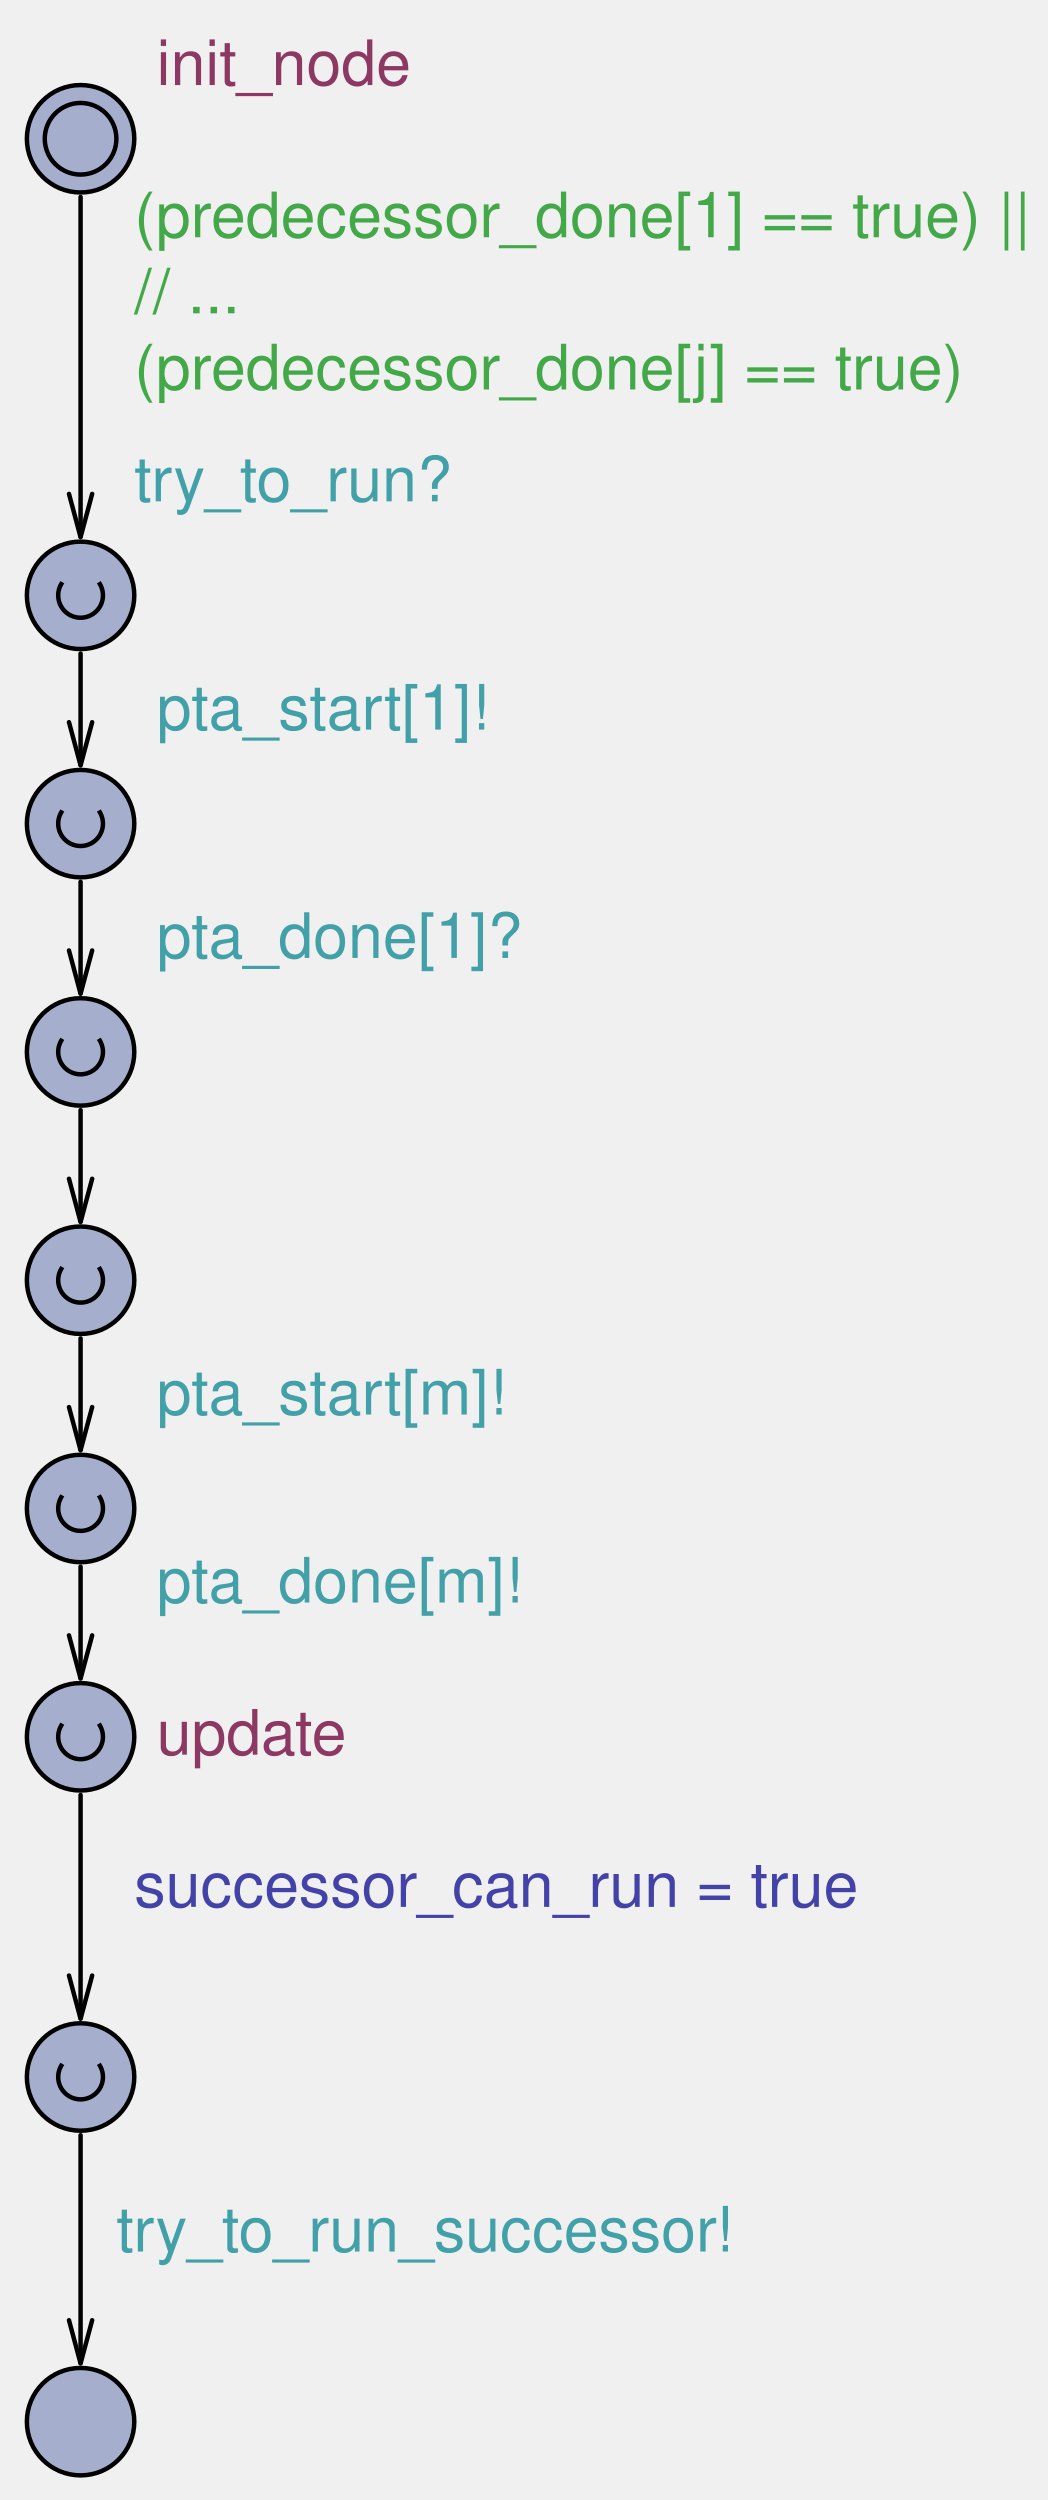
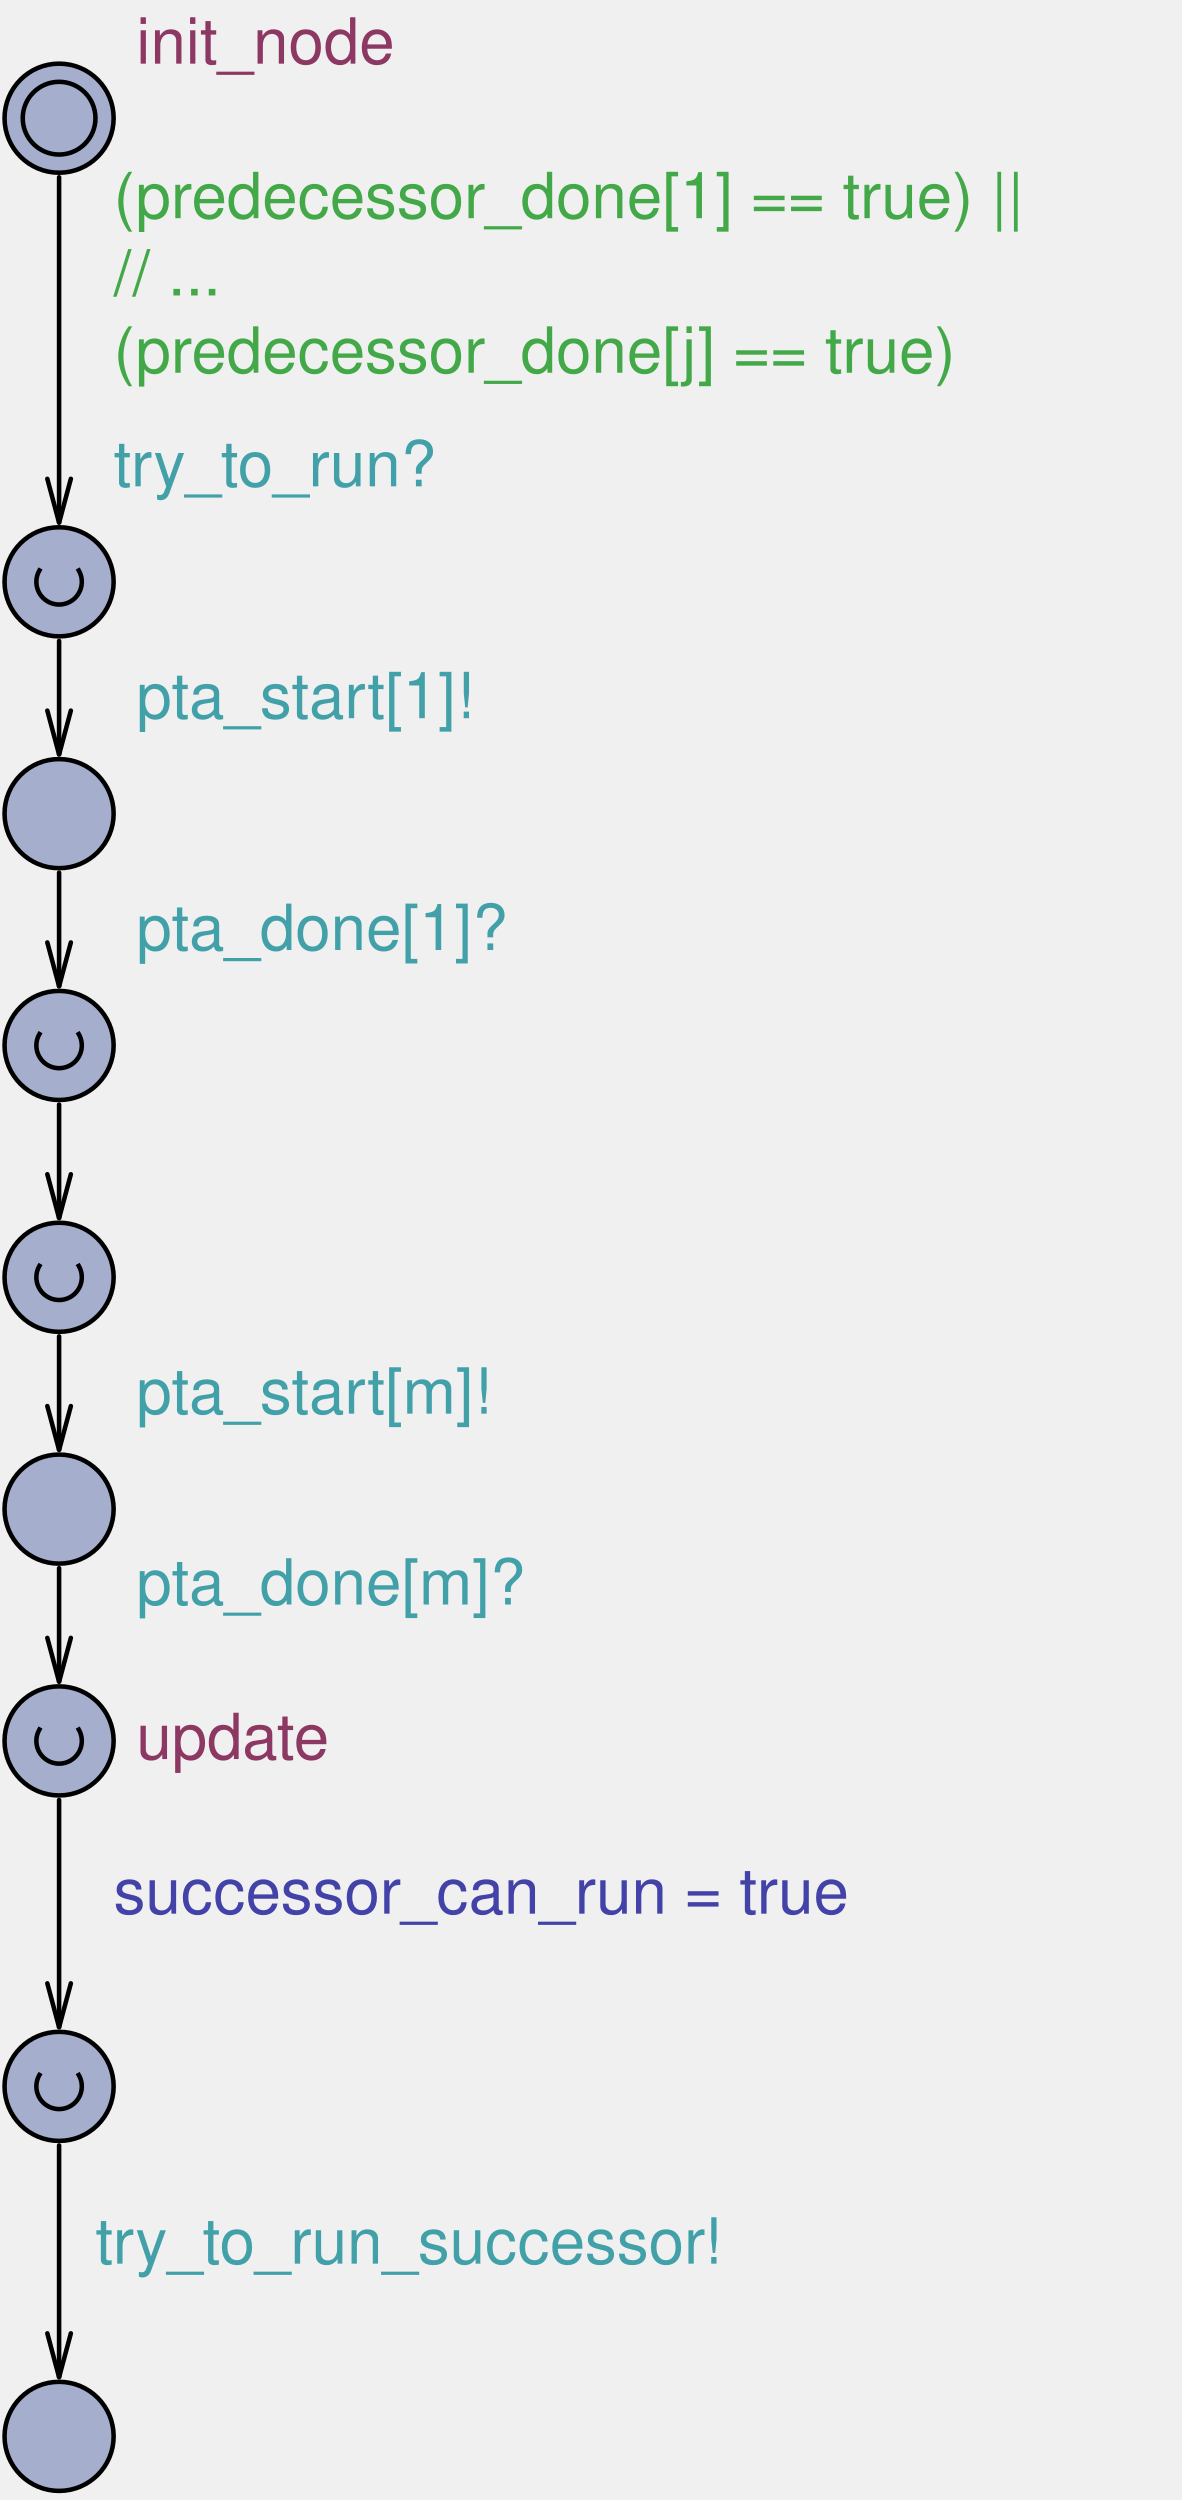
- <svg xmlns="http://www.w3.org/2000/svg" version="1.1" x="0px" y="0px" width="233.925" height="558.5" viewBox="0 0 233.925 558.5" id="svg6215">
-   <defs id="defs6219" />
-   <g stroke-miterlimit="10" id="g6213" style="stroke-width:1;stroke-linecap:square;stroke-linejoin:miter;stroke-miterlimit:10;stroke-dasharray:none;stroke-dashoffset:0" transform="translate(5,5)">
-     <g id="g5887" style="fill:#ffffff;fill-opacity:1;fill-rule:nonzero;stroke:none">
-       <path d="M 0,0 Z" id="path5885" />
-     </g>
-     <g transform="translate(-191,264)" id="g5893">
-       <g transform="translate(221,89)" id="g5891">
-         <text font-style="normal" font-weight="normal" font-size="14" x="0" y="0" id="text5889" style="font-style:normal;font-weight:normal;font-size:14px;font-family:Helvetica;fill:#42a0a8;fill-opacity:1;stroke:none">pta_done[m]!</text>
-       </g>
-     </g>
-     <g transform="translate(-191,264)" id="g5899">
-       <g transform="translate(221,47)" id="g5897">
-         <text font-style="normal" font-weight="normal" font-size="14" x="0" y="0" id="text5895" style="font-style:normal;font-weight:normal;font-size:14px;font-family:Helvetica;fill:#42a0a8;fill-opacity:1;stroke:none">pta_start[m]!</text>
-       </g>
-     </g>
-     <g transform="translate(-191,264)" id="g5905">
-       <g transform="translate(221,-55)" id="g5903">
-         <text font-style="normal" font-weight="normal" font-size="14" x="0" y="0" id="text5901" style="font-style:normal;font-weight:normal;font-size:14px;font-family:Helvetica;fill:#42a0a8;fill-opacity:1;stroke:none">pta_done[1]?</text>
-       </g>
-     </g>
-     <g transform="translate(-191,264)" id="g5911">
-       <g transform="translate(221,-106)" id="g5909">
-         <text font-style="normal" font-weight="normal" font-size="14" x="0" y="0" id="text5907" style="font-style:normal;font-weight:normal;font-size:14px;font-family:Helvetica;fill:#42a0a8;fill-opacity:1;stroke:none">pta_start[1]!</text>
-       </g>
-     </g>
-     <g transform="translate(-191,264)" id="g5917">
-       <g transform="translate(212,234)" id="g5915">
-         <text font-style="normal" font-weight="normal" font-size="14" x="0" y="0" id="text5913" style="font-style:normal;font-weight:normal;font-size:14px;font-family:Helvetica;fill:#42a0a8;fill-opacity:1;stroke:none">try_to_run_successor!</text>
-       </g>
-     </g>
-     <g transform="translate(-191,264)" id="g5923">
-       <g transform="translate(216,-157)" id="g5921">
-         <text font-style="normal" font-weight="normal" font-size="14" x="0" y="0" id="text5919" style="font-style:normal;font-weight:normal;font-size:14px;font-family:Helvetica;fill:#42a0a8;fill-opacity:1;stroke:none">try_to_run?</text>
-       </g>
-     </g>
-     <g transform="translate(-191,264)" id="g5929">
-       <g transform="translate(216,157)" id="g5927">
-         <text font-style="normal" font-weight="normal" font-size="14" x="0" y="0" id="text5925" style="font-style:normal;font-weight:normal;font-size:14px;font-family:Helvetica;fill:#4242a8;fill-opacity:1;stroke:none">successor_can_run = true</text>
-       </g>
-     </g>
-     <g transform="translate(-191,264)" id="g5935">
-       <g id="g5933" style="fill:#a5afcd;fill-opacity:1;fill-rule:nonzero;stroke:none">
-         <path d="m 216,272 c 0,6.627 -5.373,12 -12,12 -6.627,0 -12,-5.373 -12,-12 0,-6.627 5.373,-12 12,-12 6.627,0 12,5.373 12,12 z" id="path5931" />
-       </g>
-     </g>
-     <g transform="translate(-191,264)" id="g5941">
-       <g id="g5939" style="fill:none;stroke:#000000;stroke-opacity:1">
-         <path d="m 216,272 c 0,6.627 -5.373,12 -12,12 -6.627,0 -12,-5.373 -12,-12 0,-6.627 5.373,-12 12,-12 6.627,0 12,5.373 12,12 z" id="path5937" />
-       </g>
-     </g>
-     <g transform="translate(-191,264)" id="g5947">
-       <g id="g5945" style="fill:#a5afcd;fill-opacity:1;fill-rule:nonzero;stroke:none">
-         <path d="m 216,195 c 0,6.627 -5.373,12 -12,12 -6.627,0 -12,-5.373 -12,-12 0,-6.627 5.373,-12 12,-12 6.627,0 12,5.373 12,12 z" id="path5943" />
-       </g>
-     </g>
-     <g transform="translate(-191,264)" id="g5953">
-       <g id="g5951" style="fill:none;stroke:#000000;stroke-opacity:1">
-         <path d="m 216,195 c 0,6.627 -5.373,12 -12,12 -6.627,0 -12,-5.373 -12,-12 0,-6.627 5.373,-12 12,-12 6.627,0 12,5.373 12,12 z" id="path5949" />
-       </g>
-     </g>
-     <g transform="translate(-191,264)" id="g5959">
-       <g id="g5957" style="fill:none;stroke:#000000;stroke-opacity:1">
-         <path d="m 199.67,192.5 c -1.213,2.101 -0.743,4.771 1.116,6.33 1.859,1.56 4.569,1.56 6.428,0 1.859,-1.56 2.329,-4.229 1.116,-6.33" id="path5955" />
-       </g>
-     </g>
-     <g transform="translate(-191,264)" id="g5965">
-       <g id="g5963" style="fill:#a5afcd;fill-opacity:1;fill-rule:nonzero;stroke:none">
-         <path d="m 216,-238 c 0,6.627 -5.373,12 -12,12 -6.627,0 -12,-5.373 -12,-12 0,-6.627 5.373,-12 12,-12 6.627,0 12,5.373 12,12 z" id="path5961" />
-       </g>
-     </g>
-     <g transform="translate(-191,264)" id="g5971">
-       <g id="g5969" style="fill:none;stroke:#000000;stroke-opacity:1">
-         <path d="m 216,-238 c 0,6.627 -5.373,12 -12,12 -6.627,0 -12,-5.373 -12,-12 0,-6.627 5.373,-12 12,-12 6.627,0 12,5.373 12,12 z" id="path5967" />
-       </g>
-     </g>
-     <g transform="translate(-191,264)" id="g5977">
-       <g id="g5975" style="fill:none;stroke:#000000;stroke-opacity:1">
-         <path d="m 212,-238 c 0,4.418 -3.582,8 -8,8 -4.418,0 -8,-3.582 -8,-8 0,-4.418 3.582,-8 8,-8 4.418,0 8,3.582 8,8 z" id="path5973" />
-       </g>
-     </g>
-     <g transform="translate(-191,264)" id="g5983">
-       <g id="g5981" style="fill:#a5afcd;fill-opacity:1;fill-rule:nonzero;stroke:none">
-         <path d="m 216,-136 c 0,6.627 -5.373,12 -12,12 -6.627,0 -12,-5.373 -12,-12 0,-6.627 5.373,-12 12,-12 6.627,0 12,5.373 12,12 z" id="path5979" />
-       </g>
-     </g>
-     <g transform="translate(-191,264)" id="g5989">
-       <g id="g5987" style="fill:none;stroke:#000000;stroke-opacity:1">
-         <path d="m 216,-136 c 0,6.627 -5.373,12 -12,12 -6.627,0 -12,-5.373 -12,-12 0,-6.627 5.373,-12 12,-12 6.627,0 12,5.373 12,12 z" id="path5985" />
-       </g>
-     </g>
-     <g transform="translate(-191,264)" id="g5995">
-       <g id="g5993" style="fill:none;stroke:#000000;stroke-opacity:1">
-         <path d="m 199.67,-138.5 c -1.213,2.101 -0.743,4.771 1.116,6.33 1.859,1.56 4.569,1.56 6.428,0 1.859,-1.56 2.329,-4.229 1.116,-6.33" id="path5991" />
-       </g>
-     </g>
-     <g transform="translate(-191,264)" id="g6001">
-       <g id="g5999" style="fill:#a5afcd;fill-opacity:1;fill-rule:nonzero;stroke:none">
-         <path d="m 216,-85 c 0,6.627 -5.373,12 -12,12 -6.627,0 -12,-5.373 -12,-12 0,-6.627 5.373,-12 12,-12 6.627,0 12,5.373 12,12 z" id="path5997" />
-       </g>
-     </g>
-     <g transform="translate(-191,264)" id="g6007">
-       <g id="g6005" style="fill:none;stroke:#000000;stroke-opacity:1">
-         <path d="m 216,-85 c 0,6.627 -5.373,12 -12,12 -6.627,0 -12,-5.373 -12,-12 0,-6.627 5.373,-12 12,-12 6.627,0 12,5.373 12,12 z" id="path6003" />
-       </g>
-     </g>
-     <g transform="translate(-191,264)" id="g6013">
-       <g id="g6011" style="fill:none;stroke:#000000;stroke-opacity:1">
-         <path d="m 199.67,-87.5 c -1.213,2.101 -0.743,4.771 1.116,6.33 1.859,1.56 4.569,1.56 6.428,0 1.859,-1.56 2.329,-4.229 1.116,-6.33" id="path6009" />
-       </g>
-     </g>
-     <g transform="translate(-191,264)" id="g6019">
-       <g id="g6017" style="fill:#a5afcd;fill-opacity:1;fill-rule:nonzero;stroke:none">
-         <path d="m 216,-34 c 0,6.627 -5.373,12 -12,12 -6.627,0 -12,-5.373 -12,-12 0,-6.627 5.373,-12 12,-12 6.627,0 12,5.373 12,12 z" id="path6015" />
-       </g>
-     </g>
-     <g transform="translate(-191,264)" id="g6025">
-       <g id="g6023" style="fill:none;stroke:#000000;stroke-opacity:1">
-         <path d="m 216,-34 c 0,6.627 -5.373,12 -12,12 -6.627,0 -12,-5.373 -12,-12 0,-6.627 5.373,-12 12,-12 6.627,0 12,5.373 12,12 z" id="path6021" />
-       </g>
-     </g>
-     <g transform="translate(-191,264)" id="g6031">
-       <g id="g6029" style="fill:none;stroke:#000000;stroke-opacity:1">
-         <path d="m 199.67,-36.5 c -1.213,2.101 -0.743,4.771 1.116,6.33 1.859,1.56 4.569,1.56 6.428,0 1.859,-1.56 2.329,-4.229 1.116,-6.33" id="path6027" />
-       </g>
-     </g>
-     <g transform="translate(-191,264)" id="g6037">
-       <g id="g6035" style="fill:#a5afcd;fill-opacity:1;fill-rule:nonzero;stroke:none">
-         <path d="m 216,17 c 0,6.627 -5.373,12 -12,12 -6.627,0 -12,-5.373 -12,-12 0,-6.627 5.373,-12 12,-12 6.627,0 12,5.373 12,12 z" id="path6033" />
-       </g>
-     </g>
-     <g transform="translate(-191,264)" id="g6043">
-       <g id="g6041" style="fill:none;stroke:#000000;stroke-opacity:1">
-         <path d="m 216,17 c 0,6.627 -5.373,12 -12,12 -6.627,0 -12,-5.373 -12,-12 0,-6.627 5.373,-12 12,-12 6.627,0 12,5.373 12,12 z" id="path6039" />
-       </g>
-     </g>
-     <g transform="translate(-191,264)" id="g6049">
-       <g id="g6047" style="fill:none;stroke:#000000;stroke-opacity:1">
-         <path d="m 199.67,14.5 c -1.213,2.101 -0.743,4.771 1.116,6.33 1.859,1.56 4.569,1.56 6.428,0 1.859,-1.56 2.329,-4.229 1.116,-6.33" id="path6045" />
-       </g>
-     </g>
-     <g transform="translate(-191,264)" id="g6055">
-       <g id="g6053" style="fill:#a5afcd;fill-opacity:1;fill-rule:nonzero;stroke:none">
-         <path d="m 216,68 c 0,6.627 -5.373,12 -12,12 -6.627,0 -12,-5.373 -12,-12 0,-6.627 5.373,-12 12,-12 6.627,0 12,5.373 12,12 z" id="path6051" />
-       </g>
-     </g>
-     <g transform="translate(-191,264)" id="g6061">
-       <g id="g6059" style="fill:none;stroke:#000000;stroke-opacity:1">
-         <path d="m 216,68 c 0,6.627 -5.373,12 -12,12 -6.627,0 -12,-5.373 -12,-12 0,-6.627 5.373,-12 12,-12 6.627,0 12,5.373 12,12 z" id="path6057" />
-       </g>
-     </g>
-     <g transform="translate(-191,264)" id="g6067">
-       <g id="g6065" style="fill:none;stroke:#000000;stroke-opacity:1">
-         <path d="m 199.67,65.5 c -1.213,2.101 -0.743,4.771 1.116,6.33 1.859,1.56 4.569,1.56 6.428,0 1.859,-1.56 2.329,-4.229 1.116,-6.33" id="path6063" />
-       </g>
-     </g>
-     <g transform="translate(-191,264)" id="g6073">
-       <g id="g6071" style="fill:#a5afcd;fill-opacity:1;fill-rule:nonzero;stroke:none">
-         <path d="m 216,119 c 0,6.627 -5.373,12 -12,12 -6.627,0 -12,-5.373 -12,-12 0,-6.627 5.373,-12 12,-12 6.627,0 12,5.373 12,12 z" id="path6069" />
-       </g>
-     </g>
-     <g transform="translate(-191,264)" id="g6079">
-       <g id="g6077" style="fill:none;stroke:#000000;stroke-opacity:1">
-         <path d="m 216,119 c 0,6.627 -5.373,12 -12,12 -6.627,0 -12,-5.373 -12,-12 0,-6.627 5.373,-12 12,-12 6.627,0 12,5.373 12,12 z" id="path6075" />
-       </g>
-     </g>
-     <g transform="translate(-191,264)" id="g6085">
-       <g id="g6083" style="fill:none;stroke:#000000;stroke-opacity:1">
-         <path d="m 199.67,116.5 c -1.213,2.101 -0.743,4.771 1.116,6.33 1.859,1.56 4.569,1.56 6.428,0 1.859,-1.56 2.329,-4.229 1.116,-6.33" id="path6081" />
-       </g>
-     </g>
-     <g transform="translate(-191,264)" id="g6091">
-       <g transform="translate(221,-250)" id="g6089">
-         <text font-style="normal" font-weight="normal" font-size="14" x="0" y="0" id="text6087" style="font-style:normal;font-weight:normal;font-size:14px;font-family:Helvetica;fill:#8c3863;fill-opacity:1;stroke:none">init_node</text>
-       </g>
-     </g>
-     <g transform="translate(-191,264)" id="g6097">
-       <g transform="translate(221,123)" id="g6095">
-         <text font-style="normal" font-weight="normal" font-size="14" x="0" y="0" id="text6093" style="font-style:normal;font-weight:normal;font-size:14px;font-family:Helvetica;fill:#8c3863;fill-opacity:1;stroke:none">update</text>
-       </g>
-     </g>
-     <g transform="translate(-191,264)" id="g6103">
-       <g transform="translate(216,-216)" id="g6101">
-         <text font-style="normal" font-weight="normal" font-size="14" x="0" y="0" id="text6099" style="font-style:normal;font-weight:normal;font-size:14px;font-family:Helvetica;fill:#42a848;fill-opacity:1;stroke:none">(predecessor_done[1] == true) ||</text>
-       </g>
-     </g>
-     <g transform="translate(-191,264)" id="g6109">
-       <g transform="translate(216,-199)" id="g6107">
-         <text font-style="normal" font-weight="normal" font-size="14" x="0" y="0" id="text6105" style="font-style:normal;font-weight:normal;font-size:14px;font-family:Helvetica;fill:#42a848;fill-opacity:1;stroke:none">// ...</text>
-       </g>
-     </g>
-     <g transform="translate(-191,264)" id="g6115">
-       <g transform="translate(216,-182)" id="g6113">
-         <text font-style="normal" font-weight="normal" font-size="14" x="0" y="0" id="text6111" style="font-style:normal;font-weight:normal;font-size:14px;font-family:Helvetica;fill:#42a848;fill-opacity:1;stroke:none">(predecessor_done[j] == true)</text>
-       </g>
-     </g>
-     <g transform="translate(-191,264)" id="g6121">
-       <g id="g6119" style="fill:none;stroke:#000000;stroke-linecap:round;stroke-linejoin:bevel;stroke-opacity:1">
-         <path d="m 204,81 v 25" id="path6117" />
-       </g>
-     </g>
-     <g transform="translate(-191,264)" id="g6127">
-       <g id="g6125" style="fill:none;stroke:#000000;stroke-linecap:round;stroke-linejoin:bevel;stroke-opacity:1">
-         <path d="M 201.412,96.341 204,106 l 2.588,-9.659" id="path6123" />
-       </g>
-     </g>
-     <g transform="translate(-191,264)" id="g6133">
-       <g id="g6131" style="fill:none;stroke:#000000;stroke-linecap:round;stroke-linejoin:bevel;stroke-opacity:1">
-         <path d="M 204,30 V 55" id="path6129" />
-       </g>
-     </g>
-     <g transform="translate(-191,264)" id="g6139">
-       <g id="g6137" style="fill:none;stroke:#000000;stroke-linecap:round;stroke-linejoin:bevel;stroke-opacity:1">
-         <path d="M 201.412,45.341 204,55 l 2.588,-9.659" id="path6135" />
-       </g>
-     </g>
-     <g transform="translate(-191,264)" id="g6145">
-       <g id="g6143" style="fill:none;stroke:#000000;stroke-linecap:round;stroke-linejoin:bevel;stroke-opacity:1">
-         <path d="M 204,-21 V 4" id="path6141" />
-       </g>
-     </g>
-     <g transform="translate(-191,264)" id="g6151">
-       <g id="g6149" style="fill:none;stroke:#000000;stroke-linecap:round;stroke-linejoin:bevel;stroke-opacity:1">
-         <path d="M 201.412,-5.659 204,4 l 2.588,-9.659" id="path6147" />
-       </g>
-     </g>
-     <g transform="translate(-191,264)" id="g6157">
-       <g id="g6155" style="fill:none;stroke:#000000;stroke-linecap:round;stroke-linejoin:bevel;stroke-opacity:1">
-         <path d="m 204,-72 v 25" id="path6153" />
-       </g>
-     </g>
-     <g transform="translate(-191,264)" id="g6163">
-       <g id="g6161" style="fill:none;stroke:#000000;stroke-linecap:round;stroke-linejoin:bevel;stroke-opacity:1">
-         <path d="M 201.412,-56.659 204,-47 l 2.588,-9.659" id="path6159" />
-       </g>
-     </g>
-     <g transform="translate(-191,264)" id="g6169">
-       <g id="g6167" style="fill:none;stroke:#000000;stroke-linecap:round;stroke-linejoin:bevel;stroke-opacity:1">
-         <path d="m 204,-123 v 25" id="path6165" />
-       </g>
-     </g>
-     <g transform="translate(-191,264)" id="g6175">
-       <g id="g6173" style="fill:none;stroke:#000000;stroke-linecap:round;stroke-linejoin:bevel;stroke-opacity:1">
-         <path d="M 201.412,-107.659 204,-98 l 2.588,-9.659" id="path6171" />
-       </g>
-     </g>
-     <g transform="translate(-191,264)" id="g6181">
-       <g id="g6179" style="fill:none;stroke:#000000;stroke-linecap:round;stroke-linejoin:bevel;stroke-opacity:1">
-         <path d="m 204,208 v 51" id="path6177" />
-       </g>
-     </g>
-     <g transform="translate(-191,264)" id="g6187">
-       <g id="g6185" style="fill:none;stroke:#000000;stroke-linecap:round;stroke-linejoin:bevel;stroke-opacity:1">
-         <path d="M 201.412,249.341 204,259 l 2.588,-9.659" id="path6183" />
-       </g>
-     </g>
-     <g transform="translate(-191,264)" id="g6193">
-       <g id="g6191" style="fill:none;stroke:#000000;stroke-linecap:round;stroke-linejoin:bevel;stroke-opacity:1">
-         <path d="m 204,132 v 50" id="path6189" />
-       </g>
-     </g>
-     <g transform="translate(-191,264)" id="g6199">
-       <g id="g6197" style="fill:none;stroke:#000000;stroke-linecap:round;stroke-linejoin:bevel;stroke-opacity:1">
-         <path d="M 201.412,172.341 204,182 l 2.588,-9.659" id="path6195" />
-       </g>
-     </g>
-     <g transform="translate(-191,264)" id="g6205">
-       <g id="g6203" style="fill:none;stroke:#000000;stroke-linecap:round;stroke-linejoin:bevel;stroke-opacity:1">
-         <path d="m 204,-225 v 76" id="path6201" />
-       </g>
-     </g>
-     <g transform="translate(-191,264)" id="g6211">
-       <g id="g6209" style="fill:none;stroke:#000000;stroke-linecap:round;stroke-linejoin:bevel;stroke-opacity:1">
-         <path d="M 201.412,-158.659 204,-149 l 2.588,-9.659" id="path6207" />
+ <svg xmlns="http://www.w3.org/2000/svg" version="1.1" baseProfile="full" x="0px" y="0px" width="260px" height="550px" viewBox="0 0 260 550">
+   <g stroke-linejoin="miter" stroke-dashoffset="0" stroke-dasharray="none" stroke-width="1" stroke-miterlimit="10" stroke-linecap="square">
+     <g fill-opacity="1" fill-rule="nonzero" stroke="none" fill="#ffffff">
+       <path d="M 0 0 L 0 0 L 0 0 L 0 0 L 0 0 z" />
+     </g>
+     <g transform="matrix(1, 0, 0, 1, -191, 264)">
+       <g fill-opacity="1" fill-rule="nonzero" stroke="none" fill="#a5afcd">
+         <path d="M 216 -136 C 216 -129.373 210.627 -124 204 -124 C 197.373 -124 192 -129.373 192 -136 C 192 -142.627 197.373 -148 204 -148 C 210.627 -148 216 -142.627 216 -136 z" />
+       </g>
+     </g>
+     <g transform="matrix(1, 0, 0, 1, -191, 264)">
+       <g fill="none" stroke-opacity="1" stroke="#000000">
+         <path d="M 216 -136 C 216 -129.373 210.627 -124 204 -124 C 197.373 -124 192 -129.373 192 -136 C 192 -142.627 197.373 -148 204 -148 C 210.627 -148 216 -142.627 216 -136 z" />
+       </g>
+     </g>
+     <g transform="matrix(1, 0, 0, 1, -191, 264)">
+       <g fill="none" stroke-opacity="1" stroke="#000000">
+         <path d="M 199.67 -138.5 C 198.457 -136.399 198.927 -133.729 200.786 -132.17 C 202.645 -130.61 205.355 -130.61 207.214 -132.17 C 209.073 -133.729 209.543 -136.399 208.33 -138.5" />
+       </g>
+     </g>
+     <g transform="matrix(1, 0, 0, 1, -191, 264)">
+       <g fill-opacity="1" fill-rule="nonzero" stroke="none" fill="#a5afcd">
+         <path d="M 216 -85 C 216 -78.373 210.627 -73 204 -73 C 197.373 -73 192 -78.373 192 -85 C 192 -91.627 197.373 -97 204 -97 C 210.627 -97 216 -91.627 216 -85 z" />
+       </g>
+     </g>
+     <g transform="matrix(1, 0, 0, 1, -191, 264)">
+       <g fill="none" stroke-opacity="1" stroke="#000000">
+         <path d="M 216 -85 C 216 -78.373 210.627 -73 204 -73 C 197.373 -73 192 -78.373 192 -85 C 192 -91.627 197.373 -97 204 -97 C 210.627 -97 216 -91.627 216 -85 z" />
+       </g>
+     </g>
+     <g transform="matrix(1, 0, 0, 1, -191, 264)">
+       <g fill-opacity="1" fill-rule="nonzero" stroke="none" fill="#a5afcd">
+         <path d="M 216 -238 C 216 -231.373 210.627 -226 204 -226 C 197.373 -226 192 -231.373 192 -238 C 192 -244.627 197.373 -250 204 -250 C 210.627 -250 216 -244.627 216 -238 z" />
+       </g>
+     </g>
+     <g transform="matrix(1, 0, 0, 1, -191, 264)">
+       <g fill="none" stroke-opacity="1" stroke="#000000">
+         <path d="M 216 -238 C 216 -231.373 210.627 -226 204 -226 C 197.373 -226 192 -231.373 192 -238 C 192 -244.627 197.373 -250 204 -250 C 210.627 -250 216 -244.627 216 -238 z" />
+       </g>
+     </g>
+     <g transform="matrix(1, 0, 0, 1, -191, 264)">
+       <g fill="none" stroke-opacity="1" stroke="#000000">
+         <path d="M 212 -238 C 212 -233.582 208.418 -230 204 -230 C 199.582 -230 196 -233.582 196 -238 C 196 -242.418 199.582 -246 204 -246 C 208.418 -246 212 -242.418 212 -238 z" />
+       </g>
+     </g>
+     <g transform="matrix(1, 0, 0, 1, -191, 264)">
+       <g fill-opacity="1" fill-rule="nonzero" stroke="none" fill="#a5afcd">
+         <path d="M 216 195 C 216 201.627 210.627 207 204 207 C 197.373 207 192 201.627 192 195 C 192 188.373 197.373 183 204 183 C 210.627 183 216 188.373 216 195 z" />
+       </g>
+     </g>
+     <g transform="matrix(1, 0, 0, 1, -191, 264)">
+       <g fill="none" stroke-opacity="1" stroke="#000000">
+         <path d="M 216 195 C 216 201.627 210.627 207 204 207 C 197.373 207 192 201.627 192 195 C 192 188.373 197.373 183 204 183 C 210.627 183 216 188.373 216 195 z" />
+       </g>
+     </g>
+     <g transform="matrix(1, 0, 0, 1, -191, 264)">
+       <g fill="none" stroke-opacity="1" stroke="#000000">
+         <path d="M 199.67 192.5 C 198.457 194.601 198.927 197.271 200.786 198.83 C 202.645 200.39 205.355 200.39 207.214 198.83 C 209.073 197.271 209.543 194.601 208.33 192.5" />
+       </g>
+     </g>
+     <g transform="matrix(1, 0, 0, 1, -191, 264)">
+       <g fill-opacity="1" fill-rule="nonzero" stroke="none" fill="#a5afcd">
+         <path d="M 216 272 C 216 278.627 210.627 284 204 284 C 197.373 284 192 278.627 192 272 C 192 265.373 197.373 260 204 260 C 210.627 260 216 265.373 216 272 z" />
+       </g>
+     </g>
+     <g transform="matrix(1, 0, 0, 1, -191, 264)">
+       <g fill="none" stroke-opacity="1" stroke="#000000">
+         <path d="M 216 272 C 216 278.627 210.627 284 204 284 C 197.373 284 192 278.627 192 272 C 192 265.373 197.373 260 204 260 C 210.627 260 216 265.373 216 272 z" />
+       </g>
+     </g>
+     <g transform="matrix(1, 0, 0, 1, -191, 264)">
+       <g fill-opacity="1" fill-rule="nonzero" stroke="none" fill="#a5afcd">
+         <path d="M 216 119 C 216 125.627 210.627 131 204 131 C 197.373 131 192 125.627 192 119 C 192 112.373 197.373 107 204 107 C 210.627 107 216 112.373 216 119 z" />
+       </g>
+     </g>
+     <g transform="matrix(1, 0, 0, 1, -191, 264)">
+       <g fill="none" stroke-opacity="1" stroke="#000000">
+         <path d="M 216 119 C 216 125.627 210.627 131 204 131 C 197.373 131 192 125.627 192 119 C 192 112.373 197.373 107 204 107 C 210.627 107 216 112.373 216 119 z" />
+       </g>
+     </g>
+     <g transform="matrix(1, 0, 0, 1, -191, 264)">
+       <g fill="none" stroke-opacity="1" stroke="#000000">
+         <path d="M 199.67 116.5 C 198.457 118.601 198.927 121.271 200.786 122.83 C 202.645 124.39 205.355 124.39 207.214 122.83 C 209.073 121.271 209.543 118.601 208.33 116.5" />
+       </g>
+     </g>
+     <g transform="matrix(1, 0, 0, 1, -191, 264)">
+       <g fill-opacity="1" fill-rule="nonzero" stroke="none" fill="#a5afcd">
+         <path d="M 216 -34 C 216 -27.373 210.627 -22 204 -22 C 197.373 -22 192 -27.373 192 -34 C 192 -40.627 197.373 -46 204 -46 C 210.627 -46 216 -40.627 216 -34 z" />
+       </g>
+     </g>
+     <g transform="matrix(1, 0, 0, 1, -191, 264)">
+       <g fill="none" stroke-opacity="1" stroke="#000000">
+         <path d="M 216 -34 C 216 -27.373 210.627 -22 204 -22 C 197.373 -22 192 -27.373 192 -34 C 192 -40.627 197.373 -46 204 -46 C 210.627 -46 216 -40.627 216 -34 z" />
+       </g>
+     </g>
+     <g transform="matrix(1, 0, 0, 1, -191, 264)">
+       <g fill="none" stroke-opacity="1" stroke="#000000">
+         <path d="M 199.67 -36.5 C 198.457 -34.399 198.927 -31.729 200.786 -30.17 C 202.645 -28.61 205.355 -28.61 207.214 -30.17 C 209.073 -31.729 209.543 -34.399 208.33 -36.5" />
+       </g>
+     </g>
+     <g transform="matrix(1, 0, 0, 1, -191, 264)">
+       <g fill-opacity="1" fill-rule="nonzero" stroke="none" fill="#a5afcd">
+         <path d="M 216 68 C 216 74.627 210.627 80 204 80 C 197.373 80 192 74.627 192 68 C 192 61.373 197.373 56 204 56 C 210.627 56 216 61.373 216 68 z" />
+       </g>
+     </g>
+     <g transform="matrix(1, 0, 0, 1, -191, 264)">
+       <g fill="none" stroke-opacity="1" stroke="#000000">
+         <path d="M 216 68 C 216 74.627 210.627 80 204 80 C 197.373 80 192 74.627 192 68 C 192 61.373 197.373 56 204 56 C 210.627 56 216 61.373 216 68 z" />
+       </g>
+     </g>
+     <g transform="matrix(1, 0, 0, 1, -191, 264)">
+       <g fill-opacity="1" fill-rule="nonzero" stroke="none" fill="#a5afcd">
+         <path d="M 216 17 C 216 23.627 210.627 29 204 29 C 197.373 29 192 23.627 192 17 C 192 10.373 197.373 5 204 5 C 210.627 5 216 10.373 216 17 z" />
+       </g>
+     </g>
+     <g transform="matrix(1, 0, 0, 1, -191, 264)">
+       <g fill="none" stroke-opacity="1" stroke="#000000">
+         <path d="M 216 17 C 216 23.627 210.627 29 204 29 C 197.373 29 192 23.627 192 17 C 192 10.373 197.373 5 204 5 C 210.627 5 216 10.373 216 17 z" />
+       </g>
+     </g>
+     <g transform="matrix(1, 0, 0, 1, -191, 264)">
+       <g fill="none" stroke-opacity="1" stroke="#000000">
+         <path d="M 199.67 14.5 C 198.457 16.601 198.927 19.271 200.786 20.83 C 202.645 22.39 205.355 22.39 207.214 20.83 C 209.073 19.271 209.543 16.601 208.33 14.5" />
+       </g>
+     </g>
+     <g transform="matrix(1, 0, 0, 1, -191, 264)">
+       <g transform="matrix(1, 0, 0, 1, 216, 157)">
+         <text fill-opacity="1" font-style="normal" font-family="Helvetica" font-weight="normal" stroke="none" fill="#4242a8" font-size="14" x="0" y="0">successor_can_run = true</text>
+       </g>
+     </g>
+     <g transform="matrix(1, 0, 0, 1, -191, 264)">
+       <g transform="matrix(1, 0, 0, 1, 221, 47)">
+         <text fill-opacity="1" font-style="normal" font-family="Helvetica" font-weight="normal" stroke="none" fill="#42a0a8" font-size="14" x="0" y="0">pta_start[m]!</text>
+       </g>
+     </g>
+     <g transform="matrix(1, 0, 0, 1, -191, 264)">
+       <g transform="matrix(1, 0, 0, 1, 221, -55)">
+         <text fill-opacity="1" font-style="normal" font-family="Helvetica" font-weight="normal" stroke="none" fill="#42a0a8" font-size="14" x="0" y="0">pta_done[1]?</text>
+       </g>
+     </g>
+     <g transform="matrix(1, 0, 0, 1, -191, 264)">
+       <g transform="matrix(1, 0, 0, 1, 221, 89)">
+         <text fill-opacity="1" font-style="normal" font-family="Helvetica" font-weight="normal" stroke="none" fill="#42a0a8" font-size="14" x="0" y="0">pta_done[m]?</text>
+       </g>
+     </g>
+     <g transform="matrix(1, 0, 0, 1, -191, 264)">
+       <g transform="matrix(1, 0, 0, 1, 216, -216)">
+         <text fill-opacity="1" font-style="normal" font-family="Helvetica" font-weight="normal" stroke="none" fill="#42a848" font-size="14" x="0" y="0">(predecessor_done[1] == true) ||</text>
+       </g>
+     </g>
+     <g transform="matrix(1, 0, 0, 1, -191, 264)">
+       <g transform="matrix(1, 0, 0, 1, 216, -199)">
+         <text fill-opacity="1" font-style="normal" font-family="Helvetica" font-weight="normal" stroke="none" fill="#42a848" font-size="14" x="0" y="0">// ...</text>
+       </g>
+     </g>
+     <g transform="matrix(1, 0, 0, 1, -191, 264)">
+       <g transform="matrix(1, 0, 0, 1, 216, -182)">
+         <text fill-opacity="1" font-style="normal" font-family="Helvetica" font-weight="normal" stroke="none" fill="#42a848" font-size="14" x="0" y="0">(predecessor_done[j] == true)</text>
+       </g>
+     </g>
+     <g transform="matrix(1, 0, 0, 1, -191, 264)">
+       <g transform="matrix(1, 0, 0, 1, 221, 123)">
+         <text fill-opacity="1" font-style="normal" font-family="Helvetica" font-weight="normal" stroke="none" fill="#8c3863" font-size="14" x="0" y="0">update</text>
+       </g>
+     </g>
+     <g transform="matrix(1, 0, 0, 1, -191, 264)">
+       <g transform="matrix(1, 0, 0, 1, 221, -250)">
+         <text fill-opacity="1" font-style="normal" font-family="Helvetica" font-weight="normal" stroke="none" fill="#8c3863" font-size="14" x="0" y="0">init_node</text>
+       </g>
+     </g>
+     <g transform="matrix(1, 0, 0, 1, -191, 264)">
+       <g transform="matrix(1, 0, 0, 1, 221, -106)">
+         <text fill-opacity="1" font-style="normal" font-family="Helvetica" font-weight="normal" stroke="none" fill="#42a0a8" font-size="14" x="0" y="0">pta_start[1]!</text>
+       </g>
+     </g>
+     <g transform="matrix(1, 0, 0, 1, -191, 264)">
+       <g transform="matrix(1, 0, 0, 1, 216, -157)">
+         <text fill-opacity="1" font-style="normal" font-family="Helvetica" font-weight="normal" stroke="none" fill="#42a0a8" font-size="14" x="0" y="0">try_to_run?</text>
+       </g>
+     </g>
+     <g transform="matrix(1, 0, 0, 1, -191, 264)">
+       <g transform="matrix(1, 0, 0, 1, 212, 234)">
+         <text fill-opacity="1" font-style="normal" font-family="Helvetica" font-weight="normal" stroke="none" fill="#42a0a8" font-size="14" x="0" y="0">try_to_run_successor!</text>
+       </g>
+     </g>
+     <g transform="matrix(1, 0, 0, 1, -191, 264)">
+       <g stroke-linejoin="bevel" stroke-linecap="round" fill="none" stroke-opacity="1" stroke="#000000">
+         <path d="M 204 132 L 204 182" />
+       </g>
+     </g>
+     <g transform="matrix(1, 0, 0, 1, -191, 264)">
+       <g stroke-linejoin="bevel" stroke-linecap="round" fill="none" stroke-opacity="1" stroke="#000000">
+         <path d="M 201.412 172.341 L 204 182 L 206.588 172.341" />
+       </g>
+     </g>
+     <g transform="matrix(1, 0, 0, 1, -191, 264)">
+       <g stroke-linejoin="bevel" stroke-linecap="round" fill="none" stroke-opacity="1" stroke="#000000">
+         <path d="M 204 208 L 204 259" />
+       </g>
+     </g>
+     <g transform="matrix(1, 0, 0, 1, -191, 264)">
+       <g stroke-linejoin="bevel" stroke-linecap="round" fill="none" stroke-opacity="1" stroke="#000000">
+         <path d="M 201.412 249.341 L 204 259 L 206.588 249.341" />
+       </g>
+     </g>
+     <g transform="matrix(1, 0, 0, 1, -191, 264)">
+       <g stroke-linejoin="bevel" stroke-linecap="round" fill="none" stroke-opacity="1" stroke="#000000">
+         <path d="M 204 -225 L 204 -149" />
+       </g>
+     </g>
+     <g transform="matrix(1, 0, 0, 1, -191, 264)">
+       <g stroke-linejoin="bevel" stroke-linecap="round" fill="none" stroke-opacity="1" stroke="#000000">
+         <path d="M 201.412 -158.659 L 204 -149 L 206.588 -158.659" />
+       </g>
+     </g>
+     <g transform="matrix(1, 0, 0, 1, -191, 264)">
+       <g stroke-linejoin="bevel" stroke-linecap="round" fill="none" stroke-opacity="1" stroke="#000000">
+         <path d="M 204 81 L 204 106" />
+       </g>
+     </g>
+     <g transform="matrix(1, 0, 0, 1, -191, 264)">
+       <g stroke-linejoin="bevel" stroke-linecap="round" fill="none" stroke-opacity="1" stroke="#000000">
+         <path d="M 201.412 96.341 L 204 106 L 206.588 96.341" />
+       </g>
+     </g>
+     <g transform="matrix(1, 0, 0, 1, -191, 264)">
+       <g stroke-linejoin="bevel" stroke-linecap="round" fill="none" stroke-opacity="1" stroke="#000000">
+         <path d="M 204 30 L 204 55" />
+       </g>
+     </g>
+     <g transform="matrix(1, 0, 0, 1, -191, 264)">
+       <g stroke-linejoin="bevel" stroke-linecap="round" fill="none" stroke-opacity="1" stroke="#000000">
+         <path d="M 201.412 45.341 L 204 55 L 206.588 45.341" />
+       </g>
+     </g>
+     <g transform="matrix(1, 0, 0, 1, -191, 264)">
+       <g stroke-linejoin="bevel" stroke-linecap="round" fill="none" stroke-opacity="1" stroke="#000000">
+         <path d="M 204 -123 L 204 -98" />
+       </g>
+     </g>
+     <g transform="matrix(1, 0, 0, 1, -191, 264)">
+       <g stroke-linejoin="bevel" stroke-linecap="round" fill="none" stroke-opacity="1" stroke="#000000">
+         <path d="M 201.412 -107.659 L 204 -98 L 206.588 -107.659" />
+       </g>
+     </g>
+     <g transform="matrix(1, 0, 0, 1, -191, 264)">
+       <g stroke-linejoin="bevel" stroke-linecap="round" fill="none" stroke-opacity="1" stroke="#000000">
+         <path d="M 204 -21 L 204 4" />
+       </g>
+     </g>
+     <g transform="matrix(1, 0, 0, 1, -191, 264)">
+       <g stroke-linejoin="bevel" stroke-linecap="round" fill="none" stroke-opacity="1" stroke="#000000">
+         <path d="M 201.412 -5.659 L 204 4 L 206.588 -5.659" />
+       </g>
+     </g>
+     <g transform="matrix(1, 0, 0, 1, -191, 264)">
+       <g stroke-linejoin="bevel" stroke-linecap="round" fill="none" stroke-opacity="1" stroke="#000000">
+         <path d="M 204 -72 L 204 -47" />
+       </g>
+     </g>
+     <g transform="matrix(1, 0, 0, 1, -191, 264)">
+       <g stroke-linejoin="bevel" stroke-linecap="round" fill="none" stroke-opacity="1" stroke="#000000">
+         <path d="M 201.412 -56.659 L 204 -47 L 206.588 -56.659" />
      </g>
    </g>
  </g>
</svg>
